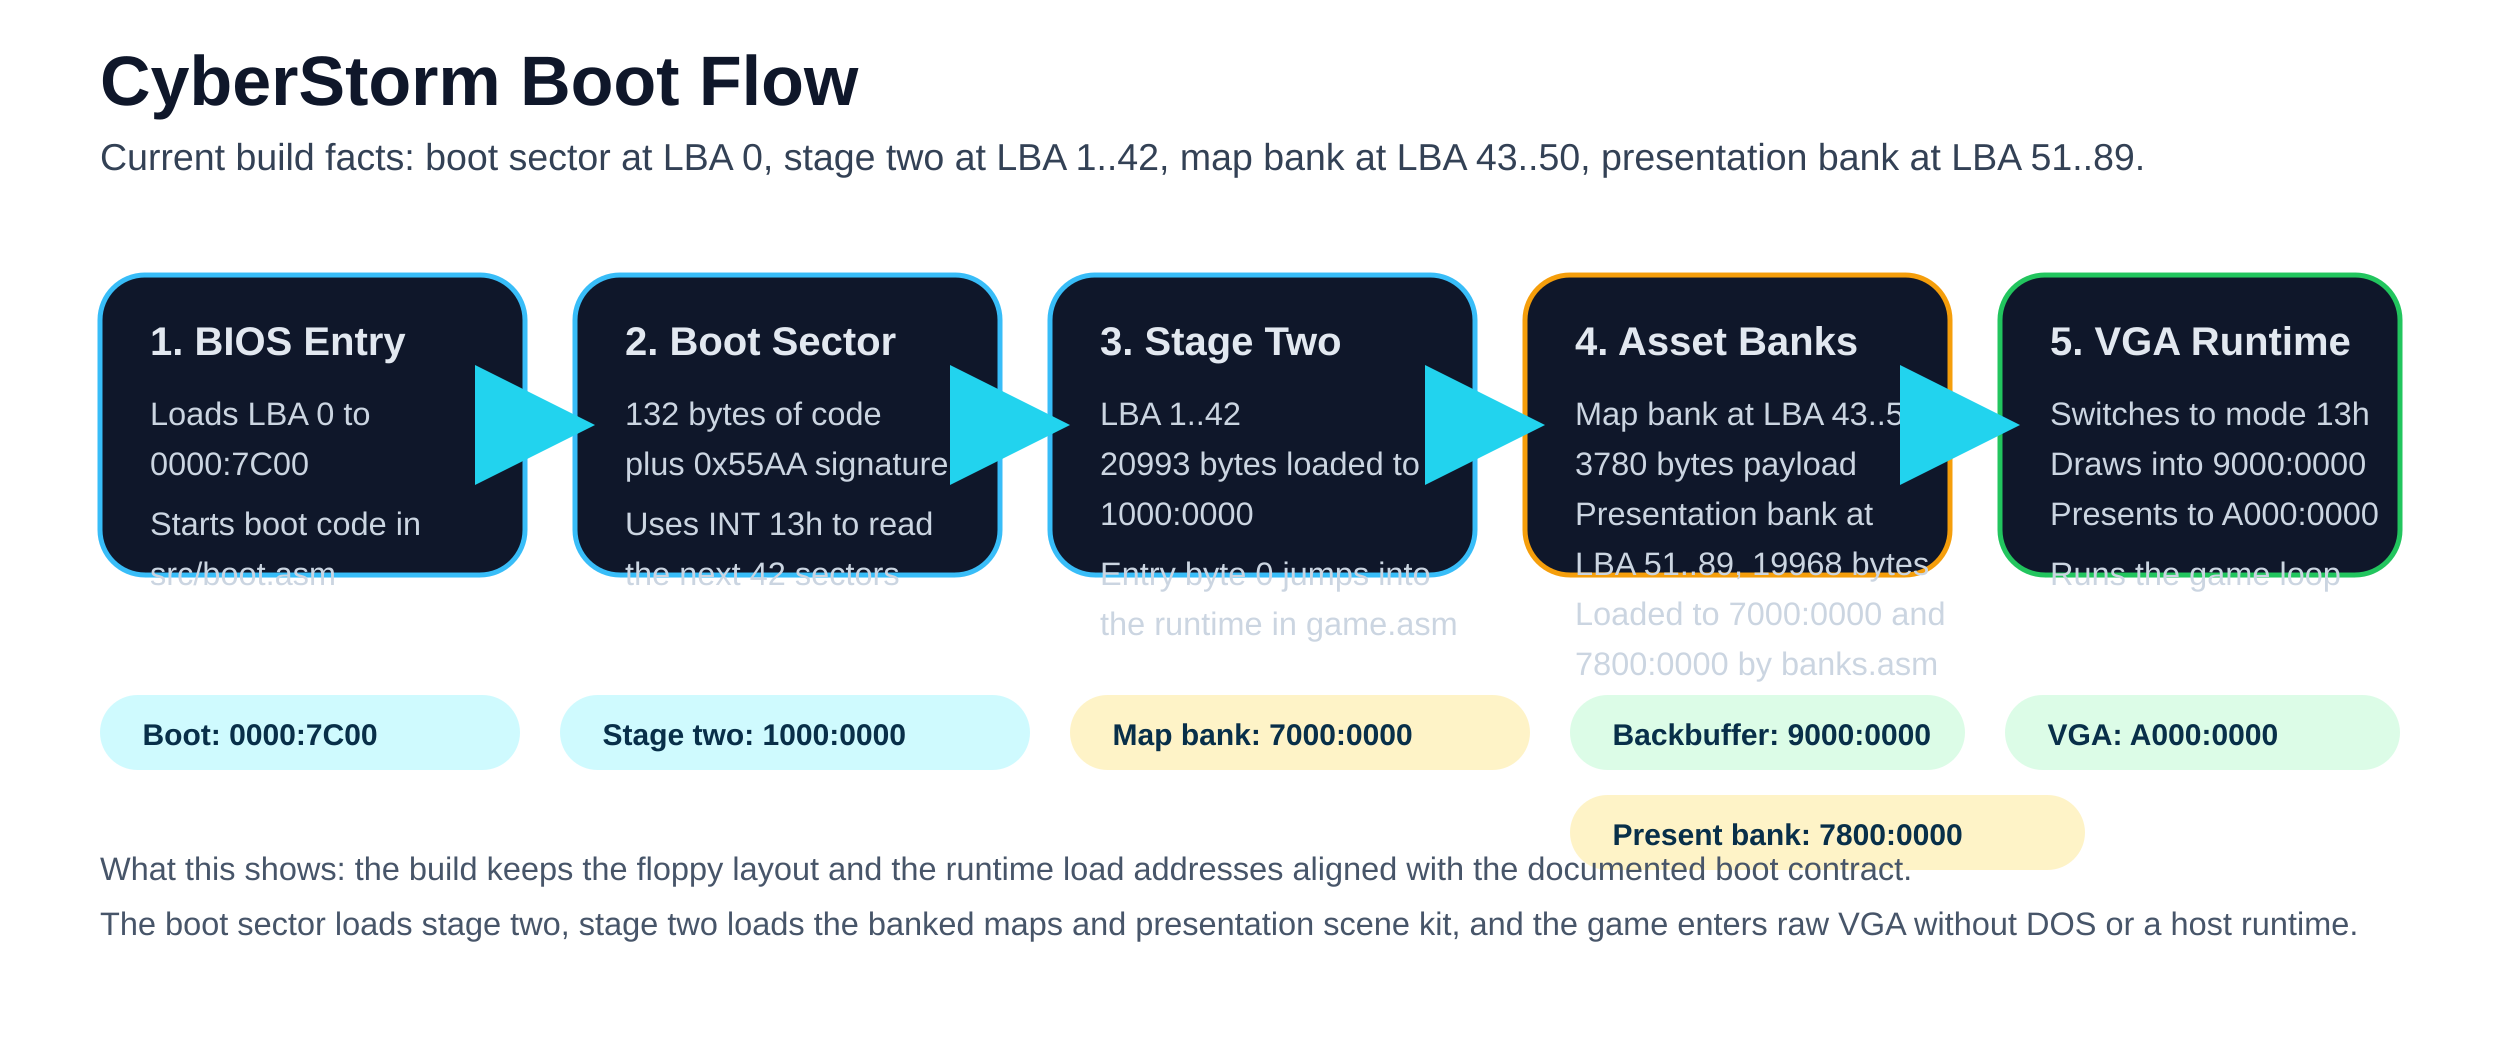
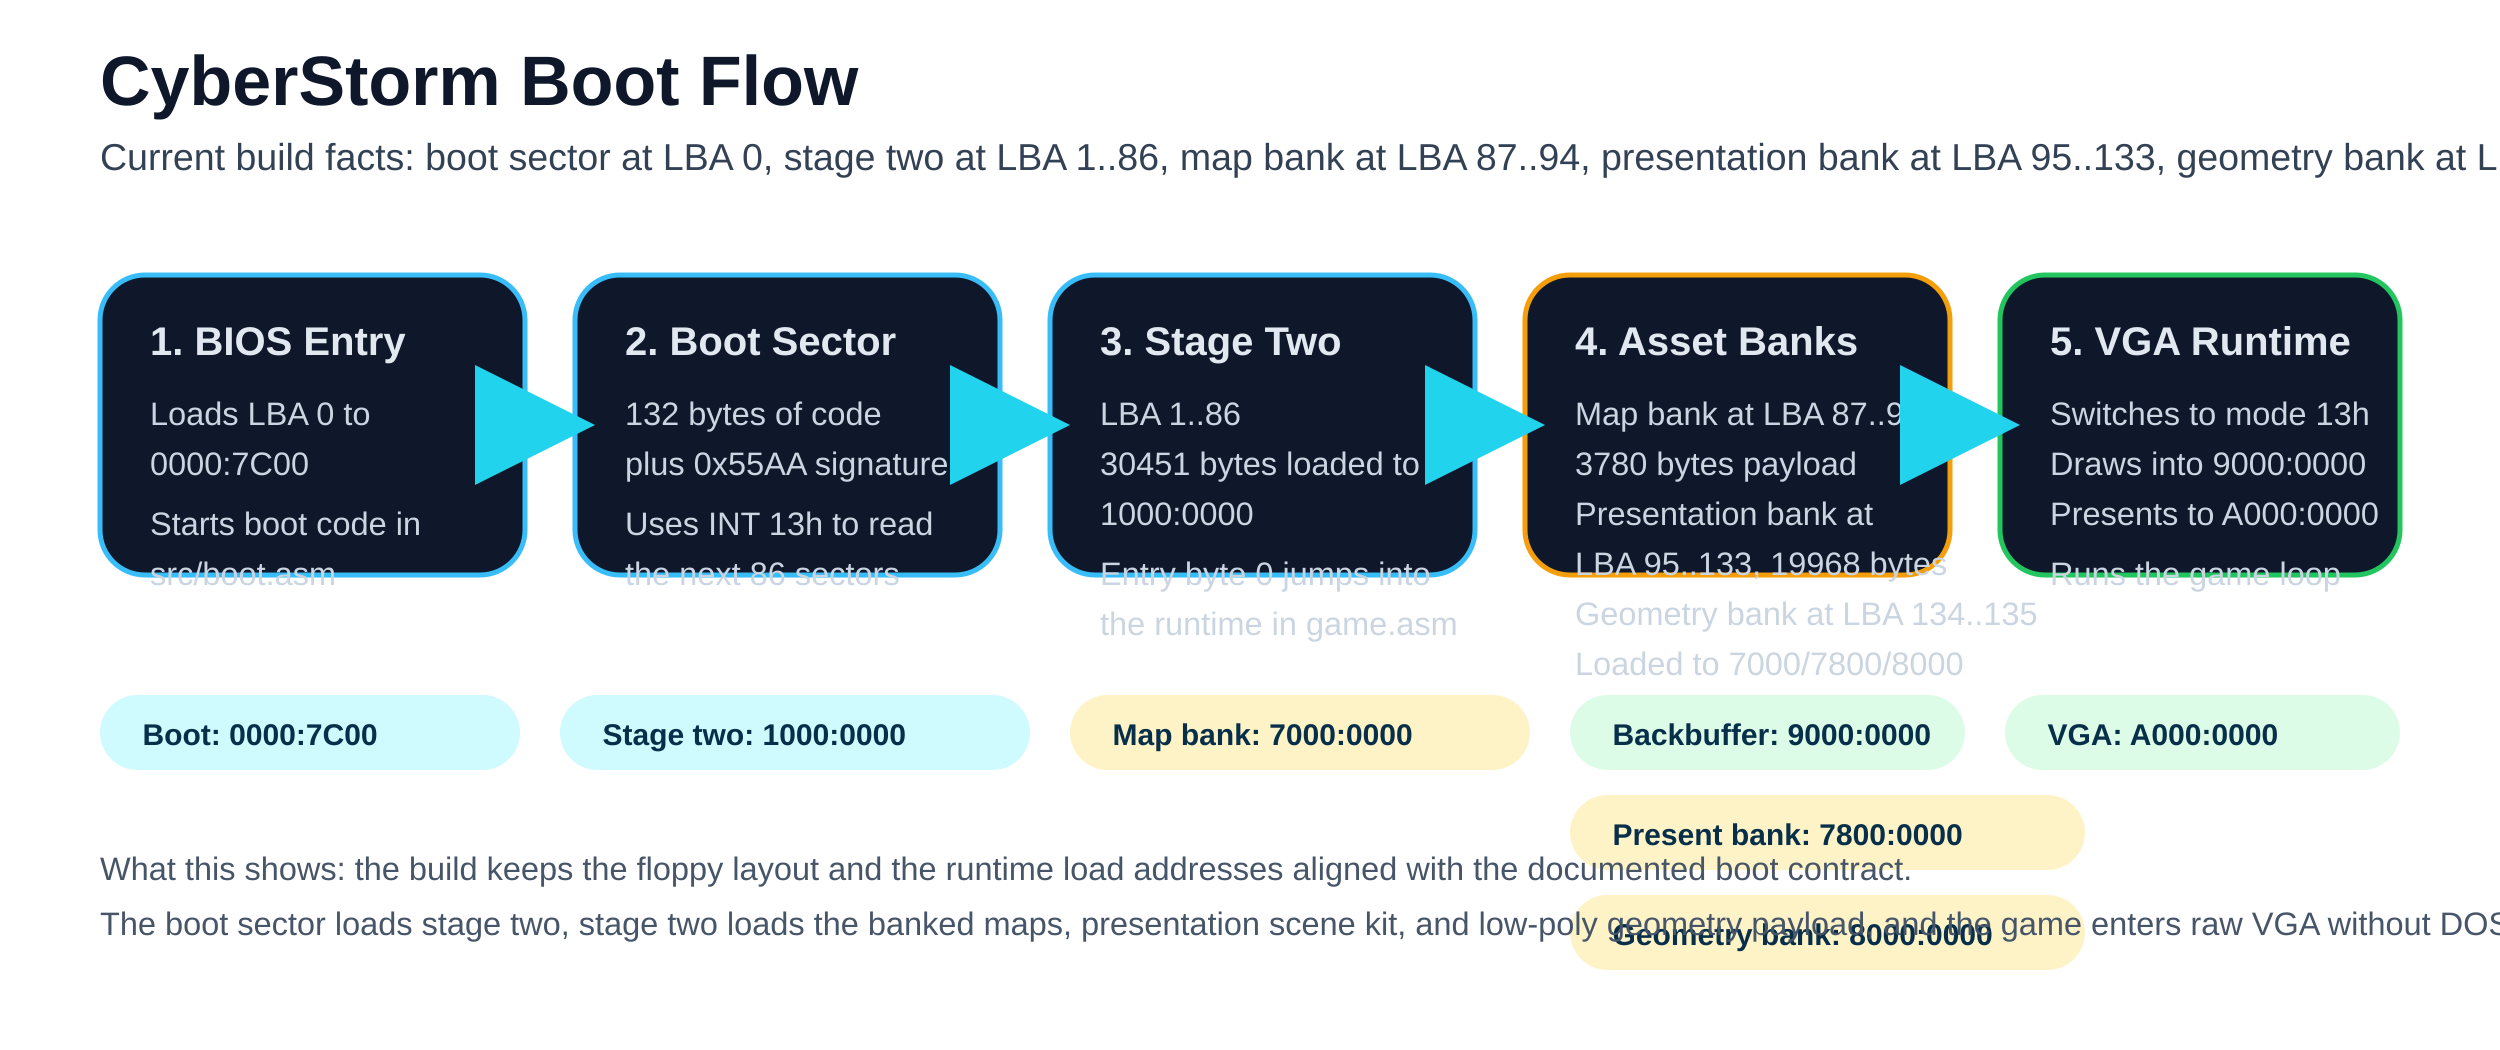
<svg xmlns="http://www.w3.org/2000/svg" width="1000" height="420" viewBox="0 0 1000 420" role="img" aria-labelledby="title desc">
  <defs>
    <style>
      .title { font: 700 28px 'Segoe UI', Arial, sans-serif; fill: #0f172a; }
      .subtitle { font: 400 15px 'Segoe UI', Arial, sans-serif; fill: #334155; }
      .label { font: 700 16px 'Segoe UI', Arial, sans-serif; fill: #e2e8f0; }
      .body { font: 400 13px 'Segoe UI', Arial, sans-serif; fill: #cbd5e1; }
      .note { font: 400 13px 'Segoe UI', Arial, sans-serif; fill: #475569; }
      .chip { font: 700 12px 'Segoe UI', Arial, sans-serif; fill: #082f49; }
    </style>
    <marker id="arrow" markerWidth="12" markerHeight="12" refX="10" refY="6" orient="auto">
      <path d="M0,0 L12,6 L0,12 Z" fill="#22d3ee" />
    </marker>
  </defs>
  <text x="40" y="42" class="title">CyberStorm Boot Flow</text>
-   <text x="40" y="68" class="subtitle">Current build facts: boot sector at LBA 0, stage two at LBA 1..42, map bank at LBA 43..50, presentation bank at LBA 51..89.</text>
+   <text x="40" y="68" class="subtitle">Current build facts: boot sector at LBA 0, stage two at LBA 1..86, map bank at LBA 87..94, presentation bank at LBA 95..133, geometry bank at LBA 134..135.</text>
  <rect x="40" y="110" width="170" height="120" rx="18" fill="#0f172a" stroke="#38bdf8" stroke-width="2" />
  <text x="60" y="142" class="label">1. BIOS Entry</text>
  <text x="60" y="170" class="body">Loads LBA 0 to</text>
  <text x="60" y="190" class="body">0000:7C00</text>
  <text x="60" y="214" class="body">Starts boot code in</text>
  <text x="60" y="234" class="body">src/boot.asm</text>
  <rect x="230" y="110" width="170" height="120" rx="18" fill="#0f172a" stroke="#38bdf8" stroke-width="2" />
  <text x="250" y="142" class="label">2. Boot Sector</text>
  <text x="250" y="170" class="body">132 bytes of code</text>
  <text x="250" y="190" class="body">plus 0x55AA signature</text>
  <text x="250" y="214" class="body">Uses INT 13h to read</text>
-   <text x="250" y="234" class="body">the next 42 sectors</text>
+   <text x="250" y="234" class="body">the next 86 sectors</text>
  <rect x="420" y="110" width="170" height="120" rx="18" fill="#0f172a" stroke="#38bdf8" stroke-width="2" />
  <text x="440" y="142" class="label">3. Stage Two</text>
-   <text x="440" y="170" class="body">LBA 1..42</text>
-   <text x="440" y="190" class="body">20993 bytes loaded to</text>
+   <text x="440" y="170" class="body">LBA 1..86</text>
+   <text x="440" y="190" class="body">30451 bytes loaded to</text>
  <text x="440" y="210" class="body">1000:0000</text>
  <text x="440" y="234" class="body">Entry byte 0 jumps into</text>
  <text x="440" y="254" class="body">the runtime in game.asm</text>
  <rect x="610" y="110" width="170" height="120" rx="18" fill="#0f172a" stroke="#f59e0b" stroke-width="2" />
  <text x="630" y="142" class="label">4. Asset Banks</text>
-   <text x="630" y="170" class="body">Map bank at LBA 43..50</text>
+   <text x="630" y="170" class="body">Map bank at LBA 87..94</text>
  <text x="630" y="190" class="body">3780 bytes payload</text>
  <text x="630" y="210" class="body">Presentation bank at</text>
-   <text x="630" y="230" class="body">LBA 51..89, 19968 bytes</text>
-   <text x="630" y="250" class="body">Loaded to 7000:0000 and</text>
-   <text x="630" y="270" class="body">7800:0000 by banks.asm</text>
+   <text x="630" y="230" class="body">LBA 95..133, 19968 bytes</text>
+   <text x="630" y="250" class="body">Geometry bank at LBA 134..135</text>
+   <text x="630" y="270" class="body">Loaded to 7000/7800/8000</text>
  <rect x="800" y="110" width="160" height="120" rx="18" fill="#0f172a" stroke="#22c55e" stroke-width="2" />
  <text x="820" y="142" class="label">5. VGA Runtime</text>
  <text x="820" y="170" class="body">Switches to mode 13h</text>
  <text x="820" y="190" class="body">Draws into 9000:0000</text>
  <text x="820" y="210" class="body">Presents to A000:0000</text>
  <text x="820" y="234" class="body">Runs the game loop</text>
  <line x1="210" y1="170" x2="230" y2="170" stroke="#22d3ee" stroke-width="4" marker-end="url(#arrow)" />
  <line x1="400" y1="170" x2="420" y2="170" stroke="#22d3ee" stroke-width="4" marker-end="url(#arrow)" />
  <line x1="590" y1="170" x2="610" y2="170" stroke="#22d3ee" stroke-width="4" marker-end="url(#arrow)" />
  <line x1="780" y1="170" x2="800" y2="170" stroke="#22d3ee" stroke-width="4" marker-end="url(#arrow)" />
  <rect x="40" y="278" width="168" height="30" rx="15" fill="#cffafe" />
  <text x="57" y="298" class="chip">Boot: 0000:7C00</text>
  <rect x="224" y="278" width="188" height="30" rx="15" fill="#cffafe" />
  <text x="241" y="298" class="chip">Stage two: 1000:0000</text>
  <rect x="428" y="278" width="184" height="30" rx="15" fill="#fef3c7" />
  <text x="445" y="298" class="chip">Map bank: 7000:0000</text>
  <rect x="628" y="318" width="206" height="30" rx="15" fill="#fef3c7" />
  <text x="645" y="338" class="chip">Present bank: 7800:0000</text>
+   <rect x="628" y="358" width="206" height="30" rx="15" fill="#fef3c7" />
+   <text x="645" y="378" class="chip">Geometry bank: 8000:0000</text>
  <rect x="628" y="278" width="158" height="30" rx="15" fill="#dcfce7" />
  <text x="645" y="298" class="chip">Backbuffer: 9000:0000</text>
  <rect x="802" y="278" width="158" height="30" rx="15" fill="#dcfce7" />
  <text x="819" y="298" class="chip">VGA: A000:0000</text>
  <text x="40" y="352" class="note">What this shows: the build keeps the floppy layout and the runtime load addresses aligned with the documented boot contract.</text>
-   <text x="40" y="374" class="note">The boot sector loads stage two, stage two loads the banked maps and presentation scene kit, and the game enters raw VGA without DOS or a host runtime.</text>
+   <text x="40" y="374" class="note">The boot sector loads stage two, stage two loads the banked maps, presentation scene kit, and low-poly geometry payload, and the game enters raw VGA without DOS or a host runtime.</text>
</svg>
